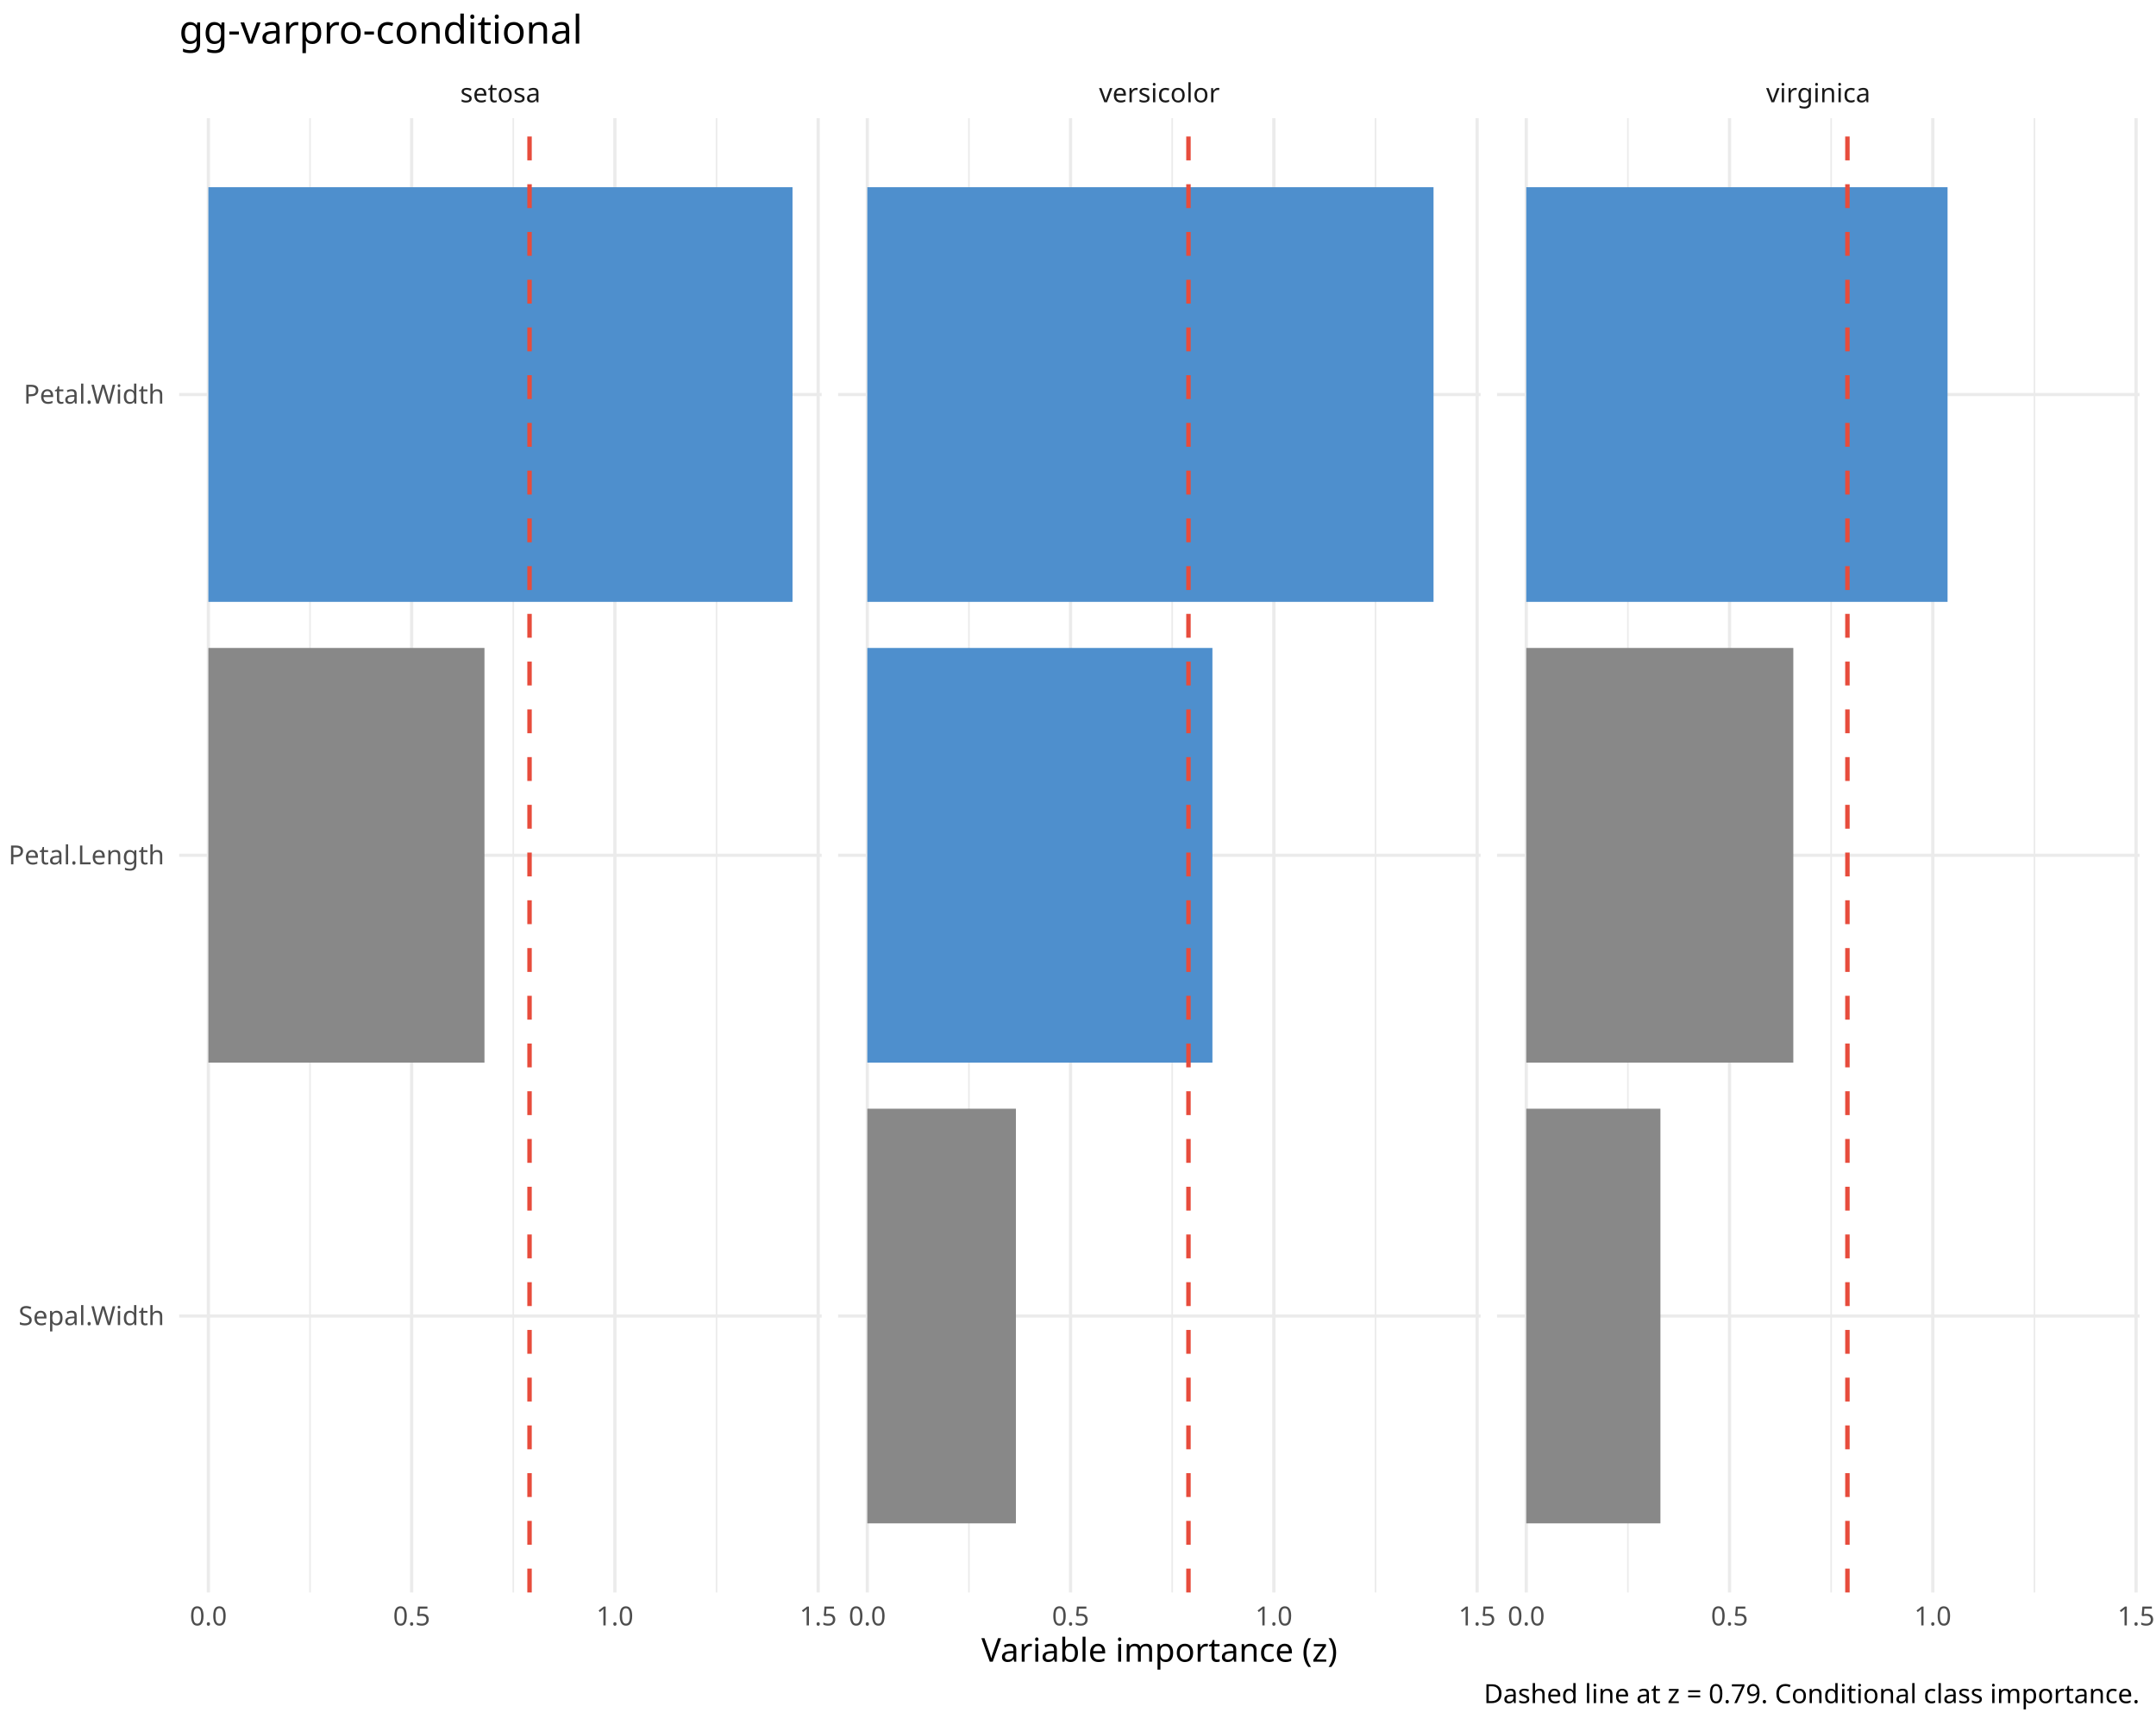
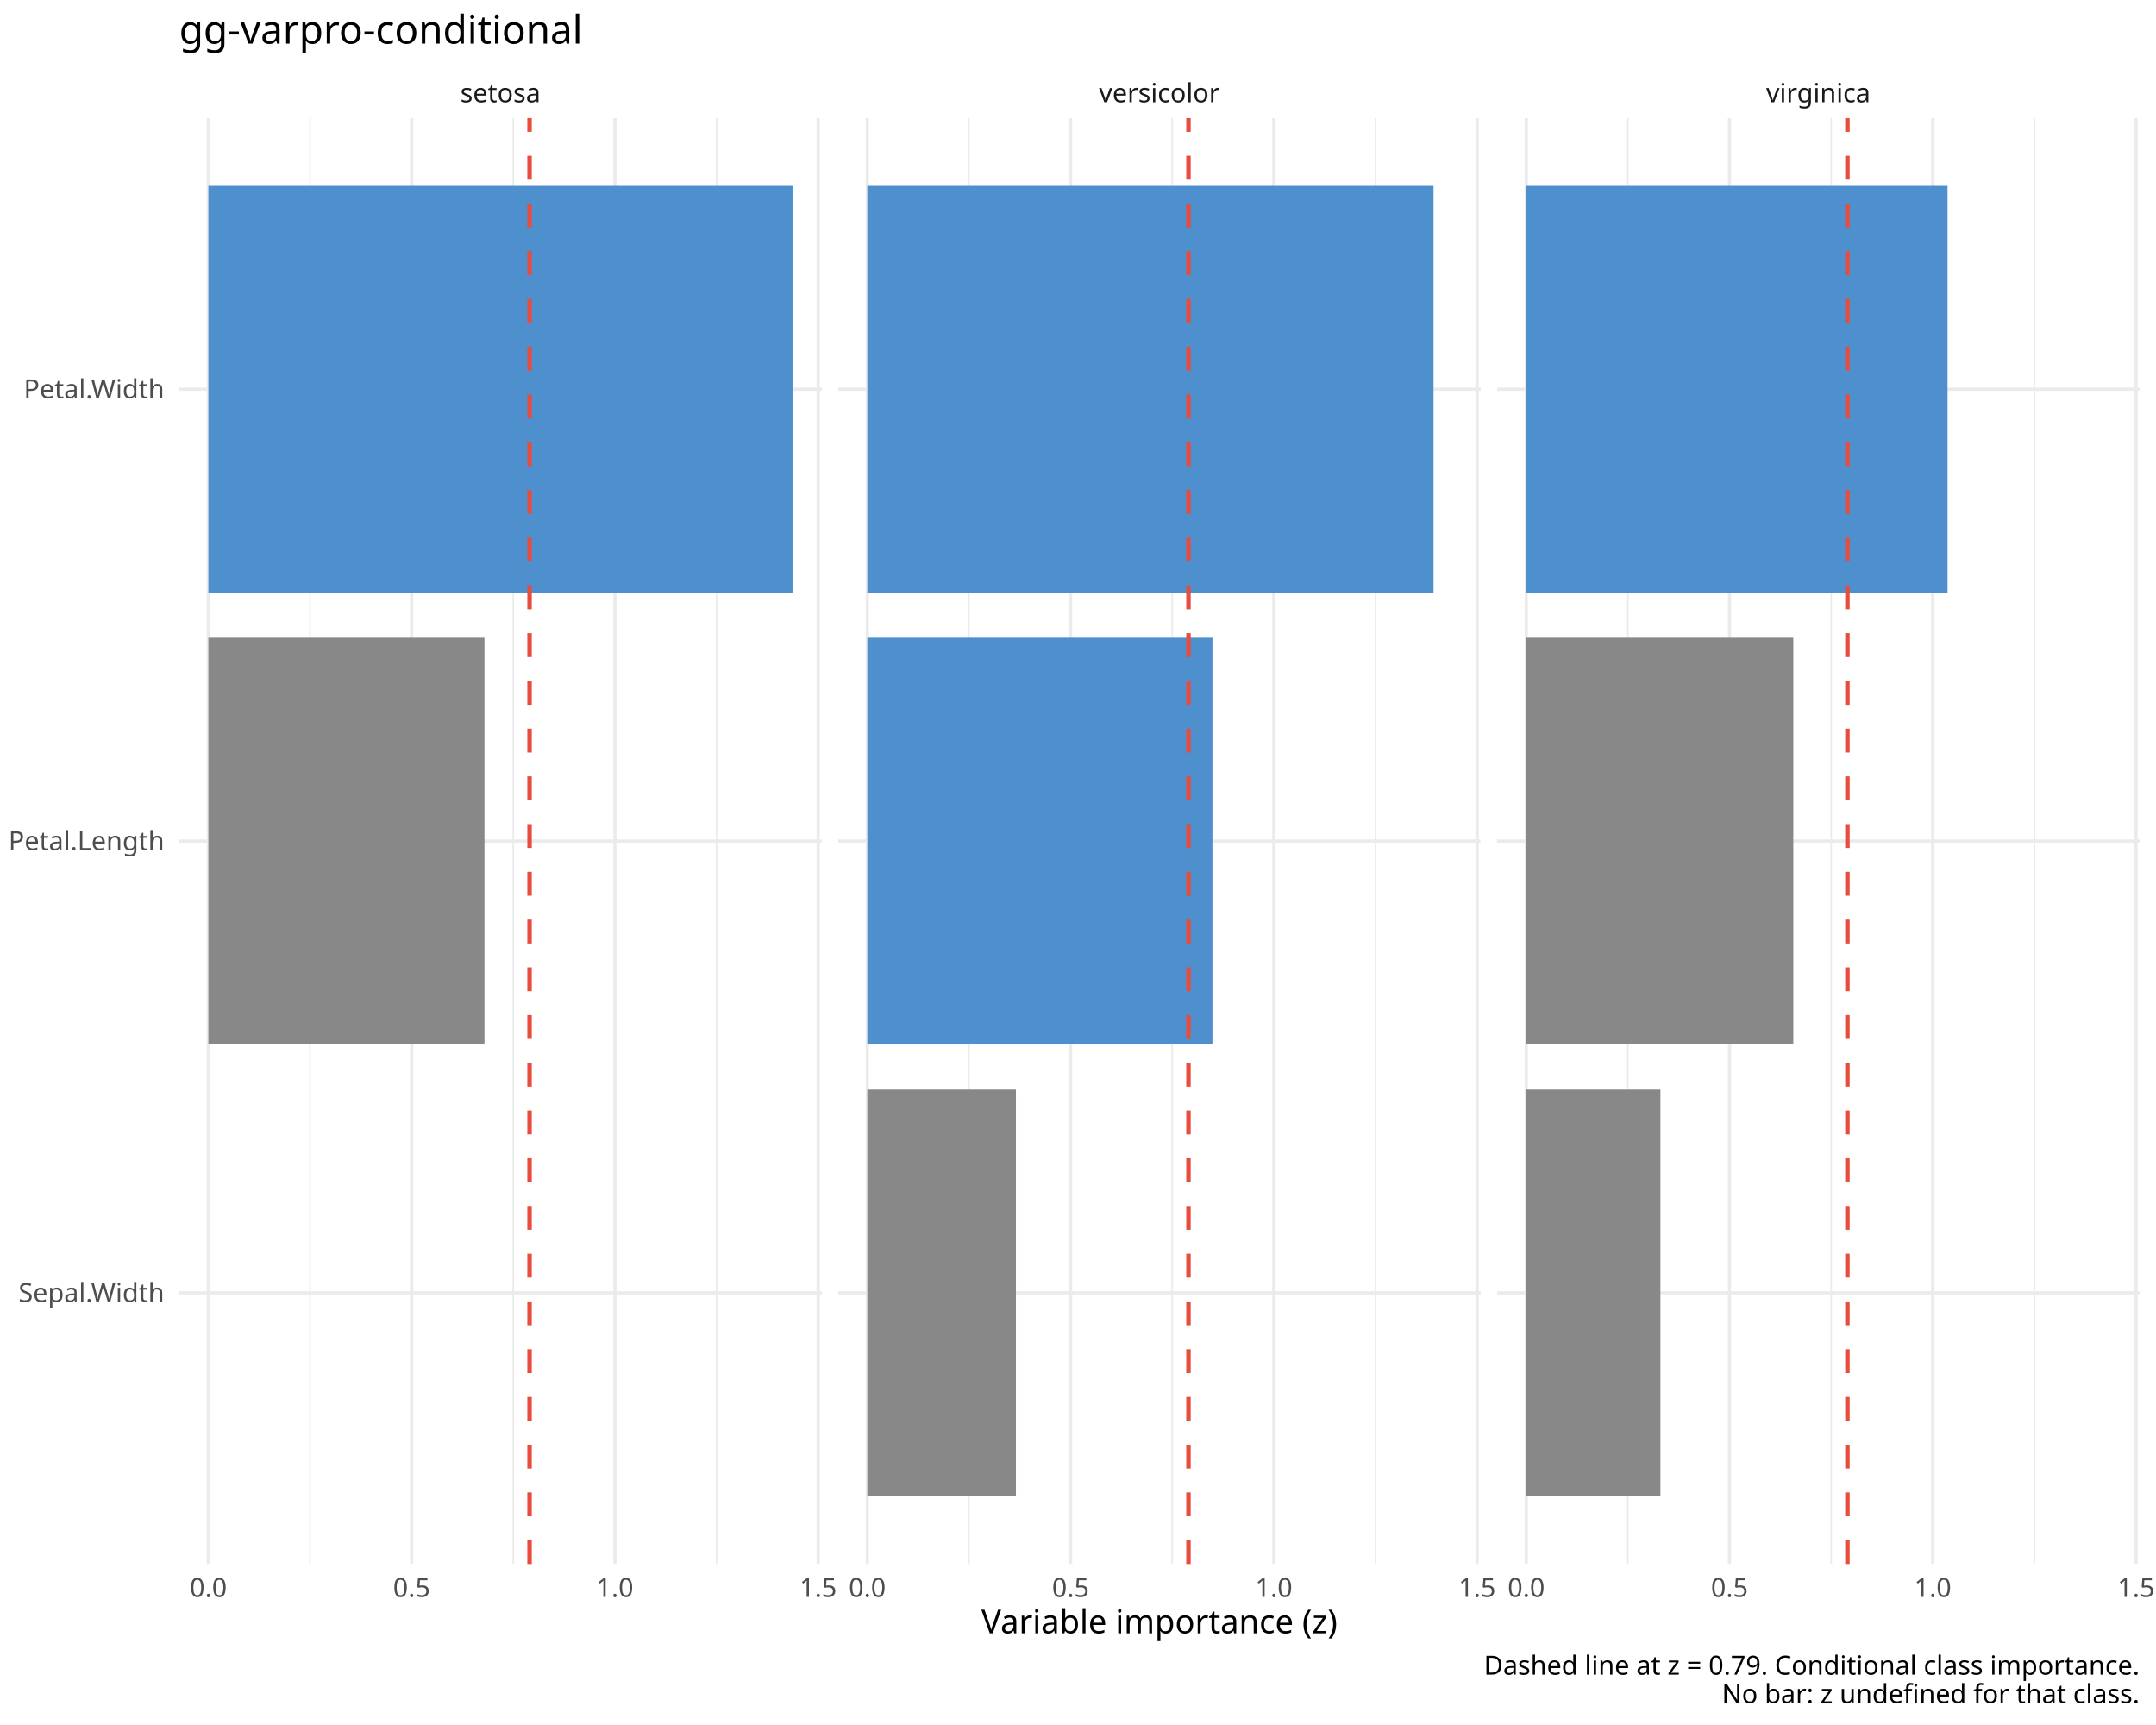
<svg xmlns="http://www.w3.org/2000/svg" class="svglite" data-engine-version="2.0" width="720.00pt" height="576.00pt" viewBox="0 0 720.00 576.00">
  <defs>
    <style type="text/css">
    .svglite line, .svglite polyline, .svglite polygon, .svglite path, .svglite rect, .svglite circle {
      fill: none;
      stroke: #000000;
      stroke-linecap: round;
      stroke-linejoin: round;
      stroke-miterlimit: 10.00;
    }
  </style>
  </defs>
  <rect width="100%" height="100%" style="stroke: none; fill: #FFFFFF;" />
  <defs>
    <clipPath id="cpMC4wMHw3MjAuMDB8MC4wMHw1NzYuMDA=">
      <rect x="0.00" y="0.00" width="720.00" height="576.00" />
    </clipPath>
  </defs>
  <g clip-path="url(#cpMC4wMHw3MjAuMDB8MC4wMHw1NzYuMDA=)">
    <rect x="0" y="0.00" width="720.00" height="576.00" style="stroke-width: 1.07; stroke: none; fill: #FFFFFF;" />
  </g>
  <defs>
-     <clipPath id="cpNTkuODN8Mjc0LjQxfDM5LjQzfDUzMS43NQ==">
-       <rect x="59.83" y="39.43" width="214.58" height="492.32" />
+     <clipPath id="cpNTkuODN8Mjc0LjQxfDM5LjQzfDUyMi4yNQ==">
+       <rect x="59.83" y="39.43" width="214.58" height="482.81" />
    </clipPath>
  </defs>
-   <g clip-path="url(#cpNTkuODN8Mjc0LjQxfDM5LjQzfDUzMS43NQ==)">
-     <polyline points="103.53,531.75 103.53,39.43 " style="stroke-width: 0.53; stroke: #EBEBEB; stroke-linecap: butt;" />
-     <polyline points="171.41,531.75 171.41,39.43 " style="stroke-width: 0.53; stroke: #EBEBEB; stroke-linecap: butt;" />
-     <polyline points="239.29,531.75 239.29,39.43 " style="stroke-width: 0.53; stroke: #EBEBEB; stroke-linecap: butt;" />
-     <polyline points="59.83,439.44 274.41,439.44 " style="stroke-width: 1.07; stroke: #EBEBEB; stroke-linecap: butt;" />
-     <polyline points="59.83,285.59 274.41,285.59 " style="stroke-width: 1.07; stroke: #EBEBEB; stroke-linecap: butt;" />
-     <polyline points="59.83,131.74 274.41,131.74 " style="stroke-width: 1.07; stroke: #EBEBEB; stroke-linecap: butt;" />
-     <polyline points="69.59,531.75 69.59,39.43 " style="stroke-width: 1.07; stroke: #EBEBEB; stroke-linecap: butt;" />
-     <polyline points="137.47,531.75 137.47,39.43 " style="stroke-width: 1.07; stroke: #EBEBEB; stroke-linecap: butt;" />
-     <polyline points="205.35,531.75 205.35,39.43 " style="stroke-width: 1.07; stroke: #EBEBEB; stroke-linecap: butt;" />
-     <polyline points="273.23,531.75 273.23,39.43 " style="stroke-width: 1.07; stroke: #EBEBEB; stroke-linecap: butt;" />
-     <rect x="69.59" y="62.51" width="195.07" height="138.46" style="stroke-width: 1.07; stroke: none; stroke-linecap: butt; stroke-linejoin: miter; fill: #4E8FCD;" />
-     <rect x="69.59" y="216.36" width="92.20" height="138.46" style="stroke-width: 1.07; stroke: none; stroke-linecap: butt; stroke-linejoin: miter; fill: #888888;" />
-     <rect x="69.59" y="370.21" width="0.00" height="138.46" style="stroke-width: 1.07; stroke: none; stroke-linecap: butt; stroke-linejoin: miter; fill: #888888;" />
-     <line x1="176.84" y1="531.75" x2="176.84" y2="39.43" style="stroke-width: 1.49; stroke: #E74C3C; stroke-dasharray: 7.97,7.97; stroke-linecap: butt;" />
+   <g clip-path="url(#cpNTkuODN8Mjc0LjQxfDM5LjQzfDUyMi4yNQ==)">
+     <polyline points="103.53,522.25 103.53,39.43 " style="stroke-width: 0.53; stroke: #EBEBEB; stroke-linecap: butt;" />
+     <polyline points="171.41,522.25 171.41,39.43 " style="stroke-width: 0.53; stroke: #EBEBEB; stroke-linecap: butt;" />
+     <polyline points="239.29,522.25 239.29,39.43 " style="stroke-width: 0.53; stroke: #EBEBEB; stroke-linecap: butt;" />
+     <polyline points="59.83,431.72 274.41,431.72 " style="stroke-width: 1.07; stroke: #EBEBEB; stroke-linecap: butt;" />
+     <polyline points="59.83,280.84 274.41,280.84 " style="stroke-width: 1.07; stroke: #EBEBEB; stroke-linecap: butt;" />
+     <polyline points="59.83,129.96 274.41,129.96 " style="stroke-width: 1.07; stroke: #EBEBEB; stroke-linecap: butt;" />
+     <polyline points="69.59,522.25 69.59,39.43 " style="stroke-width: 1.07; stroke: #EBEBEB; stroke-linecap: butt;" />
+     <polyline points="137.47,522.25 137.47,39.43 " style="stroke-width: 1.07; stroke: #EBEBEB; stroke-linecap: butt;" />
+     <polyline points="205.35,522.25 205.35,39.43 " style="stroke-width: 1.07; stroke: #EBEBEB; stroke-linecap: butt;" />
+     <polyline points="273.23,522.25 273.23,39.43 " style="stroke-width: 1.07; stroke: #EBEBEB; stroke-linecap: butt;" />
+     <rect x="69.59" y="62.07" width="195.07" height="135.79" style="stroke-width: 1.07; stroke: none; stroke-linecap: butt; stroke-linejoin: miter; fill: #4E8FCD;" />
+     <rect x="69.59" y="212.94" width="92.20" height="135.79" style="stroke-width: 1.07; stroke: none; stroke-linecap: butt; stroke-linejoin: miter; fill: #888888;" />
+     <line x1="176.84" y1="522.25" x2="176.84" y2="39.43" style="stroke-width: 1.49; stroke: #E74C3C; stroke-dasharray: 7.97,7.97; stroke-linecap: butt;" />
  </g>
  <g clip-path="url(#cpMC4wMHw3MjAuMDB8MC4wMHw1NzYuMDA=)">
</g>
  <defs>
-     <clipPath id="cpMjc5Ljg5fDQ5NC40NnwzOS40M3w1MzEuNzU=">
-       <rect x="279.89" y="39.43" width="214.58" height="492.32" />
+     <clipPath id="cpMjc5Ljg5fDQ5NC40NnwzOS40M3w1MjIuMjU=">
+       <rect x="279.89" y="39.43" width="214.58" height="482.81" />
    </clipPath>
  </defs>
-   <g clip-path="url(#cpMjc5Ljg5fDQ5NC40NnwzOS40M3w1MzEuNzU=)">
-     <polyline points="323.58,531.75 323.58,39.43 " style="stroke-width: 0.53; stroke: #EBEBEB; stroke-linecap: butt;" />
-     <polyline points="391.46,531.75 391.46,39.43 " style="stroke-width: 0.53; stroke: #EBEBEB; stroke-linecap: butt;" />
-     <polyline points="459.35,531.75 459.35,39.43 " style="stroke-width: 0.53; stroke: #EBEBEB; stroke-linecap: butt;" />
-     <polyline points="279.89,439.44 494.46,439.44 " style="stroke-width: 1.07; stroke: #EBEBEB; stroke-linecap: butt;" />
-     <polyline points="279.89,285.59 494.46,285.59 " style="stroke-width: 1.07; stroke: #EBEBEB; stroke-linecap: butt;" />
-     <polyline points="279.89,131.74 494.46,131.74 " style="stroke-width: 1.07; stroke: #EBEBEB; stroke-linecap: butt;" />
-     <polyline points="289.64,531.75 289.64,39.43 " style="stroke-width: 1.07; stroke: #EBEBEB; stroke-linecap: butt;" />
-     <polyline points="357.52,531.75 357.52,39.43 " style="stroke-width: 1.07; stroke: #EBEBEB; stroke-linecap: butt;" />
-     <polyline points="425.41,531.75 425.41,39.43 " style="stroke-width: 1.07; stroke: #EBEBEB; stroke-linecap: butt;" />
-     <polyline points="493.29,531.75 493.29,39.43 " style="stroke-width: 1.07; stroke: #EBEBEB; stroke-linecap: butt;" />
-     <rect x="289.64" y="62.51" width="189.09" height="138.46" style="stroke-width: 1.07; stroke: none; stroke-linecap: butt; stroke-linejoin: miter; fill: #4E8FCD;" />
-     <rect x="289.64" y="216.36" width="115.25" height="138.46" style="stroke-width: 1.07; stroke: none; stroke-linecap: butt; stroke-linejoin: miter; fill: #4E8FCD;" />
-     <rect x="289.64" y="370.21" width="49.63" height="138.46" style="stroke-width: 1.07; stroke: none; stroke-linecap: butt; stroke-linejoin: miter; fill: #888888;" />
-     <line x1="396.89" y1="531.75" x2="396.89" y2="39.43" style="stroke-width: 1.49; stroke: #E74C3C; stroke-dasharray: 7.97,7.97; stroke-linecap: butt;" />
+   <g clip-path="url(#cpMjc5Ljg5fDQ5NC40NnwzOS40M3w1MjIuMjU=)">
+     <polyline points="323.58,522.25 323.58,39.43 " style="stroke-width: 0.53; stroke: #EBEBEB; stroke-linecap: butt;" />
+     <polyline points="391.46,522.25 391.46,39.43 " style="stroke-width: 0.53; stroke: #EBEBEB; stroke-linecap: butt;" />
+     <polyline points="459.35,522.25 459.35,39.43 " style="stroke-width: 0.53; stroke: #EBEBEB; stroke-linecap: butt;" />
+     <polyline points="279.89,431.72 494.46,431.72 " style="stroke-width: 1.07; stroke: #EBEBEB; stroke-linecap: butt;" />
+     <polyline points="279.89,280.84 494.46,280.84 " style="stroke-width: 1.07; stroke: #EBEBEB; stroke-linecap: butt;" />
+     <polyline points="279.89,129.96 494.46,129.96 " style="stroke-width: 1.07; stroke: #EBEBEB; stroke-linecap: butt;" />
+     <polyline points="289.64,522.25 289.64,39.43 " style="stroke-width: 1.07; stroke: #EBEBEB; stroke-linecap: butt;" />
+     <polyline points="357.52,522.25 357.52,39.43 " style="stroke-width: 1.07; stroke: #EBEBEB; stroke-linecap: butt;" />
+     <polyline points="425.41,522.25 425.41,39.43 " style="stroke-width: 1.07; stroke: #EBEBEB; stroke-linecap: butt;" />
+     <polyline points="493.29,522.25 493.29,39.43 " style="stroke-width: 1.07; stroke: #EBEBEB; stroke-linecap: butt;" />
+     <rect x="289.64" y="62.07" width="189.09" height="135.79" style="stroke-width: 1.07; stroke: none; stroke-linecap: butt; stroke-linejoin: miter; fill: #4E8FCD;" />
+     <rect x="289.64" y="212.94" width="115.25" height="135.79" style="stroke-width: 1.07; stroke: none; stroke-linecap: butt; stroke-linejoin: miter; fill: #4E8FCD;" />
+     <rect x="289.64" y="363.82" width="49.63" height="135.79" style="stroke-width: 1.07; stroke: none; stroke-linecap: butt; stroke-linejoin: miter; fill: #888888;" />
+     <line x1="396.89" y1="522.25" x2="396.89" y2="39.43" style="stroke-width: 1.49; stroke: #E74C3C; stroke-dasharray: 7.97,7.97; stroke-linecap: butt;" />
  </g>
  <g clip-path="url(#cpMC4wMHw3MjAuMDB8MC4wMHw1NzYuMDA=)">
</g>
  <defs>
-     <clipPath id="cpNDk5Ljk0fDcxNC41MnwzOS40M3w1MzEuNzU=">
-       <rect x="499.94" y="39.43" width="214.58" height="492.32" />
+     <clipPath id="cpNDk5Ljk0fDcxNC41MnwzOS40M3w1MjIuMjU=">
+       <rect x="499.94" y="39.43" width="214.58" height="482.81" />
    </clipPath>
  </defs>
-   <g clip-path="url(#cpNDk5Ljk0fDcxNC41MnwzOS40M3w1MzEuNzU=)">
-     <polyline points="543.64,531.75 543.64,39.43 " style="stroke-width: 0.53; stroke: #EBEBEB; stroke-linecap: butt;" />
-     <polyline points="611.52,531.75 611.52,39.43 " style="stroke-width: 0.53; stroke: #EBEBEB; stroke-linecap: butt;" />
-     <polyline points="679.40,531.75 679.40,39.43 " style="stroke-width: 0.53; stroke: #EBEBEB; stroke-linecap: butt;" />
-     <polyline points="499.94,439.44 714.52,439.44 " style="stroke-width: 1.07; stroke: #EBEBEB; stroke-linecap: butt;" />
-     <polyline points="499.94,285.59 714.52,285.59 " style="stroke-width: 1.07; stroke: #EBEBEB; stroke-linecap: butt;" />
-     <polyline points="499.94,131.74 714.52,131.74 " style="stroke-width: 1.07; stroke: #EBEBEB; stroke-linecap: butt;" />
-     <polyline points="509.70,531.75 509.70,39.43 " style="stroke-width: 1.07; stroke: #EBEBEB; stroke-linecap: butt;" />
-     <polyline points="577.58,531.75 577.58,39.43 " style="stroke-width: 1.07; stroke: #EBEBEB; stroke-linecap: butt;" />
-     <polyline points="645.46,531.75 645.46,39.43 " style="stroke-width: 1.07; stroke: #EBEBEB; stroke-linecap: butt;" />
-     <polyline points="713.34,531.75 713.34,39.43 " style="stroke-width: 1.07; stroke: #EBEBEB; stroke-linecap: butt;" />
-     <rect x="509.70" y="62.51" width="140.69" height="138.46" style="stroke-width: 1.07; stroke: none; stroke-linecap: butt; stroke-linejoin: miter; fill: #4E8FCD;" />
-     <rect x="509.70" y="216.36" width="89.18" height="138.46" style="stroke-width: 1.07; stroke: none; stroke-linecap: butt; stroke-linejoin: miter; fill: #888888;" />
-     <rect x="509.70" y="370.21" width="44.80" height="138.46" style="stroke-width: 1.07; stroke: none; stroke-linecap: butt; stroke-linejoin: miter; fill: #888888;" />
-     <line x1="616.95" y1="531.75" x2="616.95" y2="39.43" style="stroke-width: 1.49; stroke: #E74C3C; stroke-dasharray: 7.97,7.97; stroke-linecap: butt;" />
+   <g clip-path="url(#cpNDk5Ljk0fDcxNC41MnwzOS40M3w1MjIuMjU=)">
+     <polyline points="543.64,522.25 543.64,39.43 " style="stroke-width: 0.53; stroke: #EBEBEB; stroke-linecap: butt;" />
+     <polyline points="611.52,522.25 611.52,39.43 " style="stroke-width: 0.53; stroke: #EBEBEB; stroke-linecap: butt;" />
+     <polyline points="679.40,522.25 679.40,39.43 " style="stroke-width: 0.53; stroke: #EBEBEB; stroke-linecap: butt;" />
+     <polyline points="499.94,431.72 714.52,431.72 " style="stroke-width: 1.07; stroke: #EBEBEB; stroke-linecap: butt;" />
+     <polyline points="499.94,280.84 714.52,280.84 " style="stroke-width: 1.07; stroke: #EBEBEB; stroke-linecap: butt;" />
+     <polyline points="499.94,129.96 714.52,129.96 " style="stroke-width: 1.07; stroke: #EBEBEB; stroke-linecap: butt;" />
+     <polyline points="509.70,522.25 509.70,39.43 " style="stroke-width: 1.07; stroke: #EBEBEB; stroke-linecap: butt;" />
+     <polyline points="577.58,522.25 577.58,39.43 " style="stroke-width: 1.07; stroke: #EBEBEB; stroke-linecap: butt;" />
+     <polyline points="645.46,522.25 645.46,39.43 " style="stroke-width: 1.07; stroke: #EBEBEB; stroke-linecap: butt;" />
+     <polyline points="713.34,522.25 713.34,39.43 " style="stroke-width: 1.07; stroke: #EBEBEB; stroke-linecap: butt;" />
+     <rect x="509.70" y="62.07" width="140.69" height="135.79" style="stroke-width: 1.07; stroke: none; stroke-linecap: butt; stroke-linejoin: miter; fill: #4E8FCD;" />
+     <rect x="509.70" y="212.94" width="89.18" height="135.79" style="stroke-width: 1.07; stroke: none; stroke-linecap: butt; stroke-linejoin: miter; fill: #888888;" />
+     <rect x="509.70" y="363.82" width="44.80" height="135.79" style="stroke-width: 1.07; stroke: none; stroke-linecap: butt; stroke-linejoin: miter; fill: #888888;" />
+     <line x1="616.95" y1="522.25" x2="616.95" y2="39.43" style="stroke-width: 1.49; stroke: #E74C3C; stroke-dasharray: 7.97,7.97; stroke-linecap: butt;" />
  </g>
  <g clip-path="url(#cpMC4wMHw3MjAuMDB8MC4wMHw1NzYuMDA=)">
</g>
  <defs>
    <clipPath id="cpNTkuODN8Mjc0LjQxfDIyLjc4fDM5LjQz">
      <rect x="59.83" y="22.78" width="214.58" height="16.65" />
    </clipPath>
  </defs>
  <g clip-path="url(#cpNTkuODN8Mjc0LjQxfDIyLjc4fDM5LjQz)">
    <text x="167.12" y="34.14" text-anchor="middle" style="font-size: 8.80px; fill: #1A1A1A; font-family: sans;" textLength="25.94px" lengthAdjust="spacingAndGlyphs">setosa</text>
  </g>
  <g clip-path="url(#cpMC4wMHw3MjAuMDB8MC4wMHw1NzYuMDA=)">
</g>
  <defs>
    <clipPath id="cpMjc5Ljg5fDQ5NC40NnwyMi43OHwzOS40Mw==">
      <rect x="279.89" y="22.78" width="214.58" height="16.65" />
    </clipPath>
  </defs>
  <g clip-path="url(#cpMjc5Ljg5fDQ5NC40NnwyMi43OHwzOS40Mw==)">
    <text x="387.18" y="34.14" text-anchor="middle" style="font-size: 8.80px; fill: #1A1A1A; font-family: sans;" textLength="37.66px" lengthAdjust="spacingAndGlyphs">versicolor</text>
  </g>
  <g clip-path="url(#cpMC4wMHw3MjAuMDB8MC4wMHw1NzYuMDA=)">
</g>
  <defs>
    <clipPath id="cpNDk5Ljk0fDcxNC41MnwyMi43OHwzOS40Mw==">
      <rect x="499.94" y="22.78" width="214.58" height="16.65" />
    </clipPath>
  </defs>
  <g clip-path="url(#cpNDk5Ljk0fDcxNC41MnwyMi43OHwzOS40Mw==)">
    <text x="607.23" y="34.14" text-anchor="middle" style="font-size: 8.80px; fill: #1A1A1A; font-family: sans;" textLength="32.28px" lengthAdjust="spacingAndGlyphs">virginica</text>
  </g>
  <g clip-path="url(#cpMC4wMHw3MjAuMDB8MC4wMHw1NzYuMDA=)">
-     <text x="69.59" y="542.74" text-anchor="middle" style="font-size: 8.80px; fill: #4D4D4D; font-family: sans;" textLength="12.23px" lengthAdjust="spacingAndGlyphs">0.0</text>
-     <text x="137.47" y="542.74" text-anchor="middle" style="font-size: 8.80px; fill: #4D4D4D; font-family: sans;" textLength="12.23px" lengthAdjust="spacingAndGlyphs">0.5</text>
-     <text x="205.35" y="542.74" text-anchor="middle" style="font-size: 8.80px; fill: #4D4D4D; font-family: sans;" textLength="12.23px" lengthAdjust="spacingAndGlyphs">1.0</text>
-     <text x="273.23" y="542.74" text-anchor="middle" style="font-size: 8.80px; fill: #4D4D4D; font-family: sans;" textLength="12.23px" lengthAdjust="spacingAndGlyphs">1.5</text>
-     <text x="289.64" y="542.74" text-anchor="middle" style="font-size: 8.80px; fill: #4D4D4D; font-family: sans;" textLength="12.23px" lengthAdjust="spacingAndGlyphs">0.0</text>
-     <text x="357.52" y="542.74" text-anchor="middle" style="font-size: 8.80px; fill: #4D4D4D; font-family: sans;" textLength="12.23px" lengthAdjust="spacingAndGlyphs">0.5</text>
-     <text x="425.41" y="542.74" text-anchor="middle" style="font-size: 8.80px; fill: #4D4D4D; font-family: sans;" textLength="12.23px" lengthAdjust="spacingAndGlyphs">1.0</text>
-     <text x="493.29" y="542.74" text-anchor="middle" style="font-size: 8.80px; fill: #4D4D4D; font-family: sans;" textLength="12.23px" lengthAdjust="spacingAndGlyphs">1.5</text>
-     <text x="509.70" y="542.74" text-anchor="middle" style="font-size: 8.80px; fill: #4D4D4D; font-family: sans;" textLength="12.23px" lengthAdjust="spacingAndGlyphs">0.0</text>
-     <text x="577.58" y="542.74" text-anchor="middle" style="font-size: 8.80px; fill: #4D4D4D; font-family: sans;" textLength="12.23px" lengthAdjust="spacingAndGlyphs">0.5</text>
-     <text x="645.46" y="542.74" text-anchor="middle" style="font-size: 8.80px; fill: #4D4D4D; font-family: sans;" textLength="12.23px" lengthAdjust="spacingAndGlyphs">1.0</text>
-     <text x="713.34" y="542.74" text-anchor="middle" style="font-size: 8.80px; fill: #4D4D4D; font-family: sans;" textLength="12.23px" lengthAdjust="spacingAndGlyphs">1.5</text>
-     <text x="54.90" y="442.47" text-anchor="end" style="font-size: 8.80px; fill: #4D4D4D; font-family: sans;" textLength="47.45px" lengthAdjust="spacingAndGlyphs">Sepal.Width</text>
-     <text x="54.90" y="288.62" text-anchor="end" style="font-size: 8.80px; fill: #4D4D4D; font-family: sans;" textLength="49.42px" lengthAdjust="spacingAndGlyphs">Petal.Length</text>
-     <text x="54.90" y="134.77" text-anchor="end" style="font-size: 8.80px; fill: #4D4D4D; font-family: sans;" textLength="45.00px" lengthAdjust="spacingAndGlyphs">Petal.Width</text>
-     <text x="387.18" y="554.87" text-anchor="middle" style="font-size: 11.00px; font-family: sans;" textLength="113.72px" lengthAdjust="spacingAndGlyphs">Variable importance (z)</text>
+     <text x="69.59" y="533.23" text-anchor="middle" style="font-size: 8.80px; fill: #4D4D4D; font-family: sans;" textLength="12.23px" lengthAdjust="spacingAndGlyphs">0.0</text>
+     <text x="137.47" y="533.23" text-anchor="middle" style="font-size: 8.80px; fill: #4D4D4D; font-family: sans;" textLength="12.23px" lengthAdjust="spacingAndGlyphs">0.5</text>
+     <text x="205.35" y="533.23" text-anchor="middle" style="font-size: 8.80px; fill: #4D4D4D; font-family: sans;" textLength="12.23px" lengthAdjust="spacingAndGlyphs">1.0</text>
+     <text x="273.23" y="533.23" text-anchor="middle" style="font-size: 8.80px; fill: #4D4D4D; font-family: sans;" textLength="12.23px" lengthAdjust="spacingAndGlyphs">1.5</text>
+     <text x="289.64" y="533.23" text-anchor="middle" style="font-size: 8.80px; fill: #4D4D4D; font-family: sans;" textLength="12.23px" lengthAdjust="spacingAndGlyphs">0.0</text>
+     <text x="357.52" y="533.23" text-anchor="middle" style="font-size: 8.80px; fill: #4D4D4D; font-family: sans;" textLength="12.23px" lengthAdjust="spacingAndGlyphs">0.5</text>
+     <text x="425.41" y="533.23" text-anchor="middle" style="font-size: 8.80px; fill: #4D4D4D; font-family: sans;" textLength="12.23px" lengthAdjust="spacingAndGlyphs">1.0</text>
+     <text x="493.29" y="533.23" text-anchor="middle" style="font-size: 8.80px; fill: #4D4D4D; font-family: sans;" textLength="12.23px" lengthAdjust="spacingAndGlyphs">1.5</text>
+     <text x="509.70" y="533.23" text-anchor="middle" style="font-size: 8.80px; fill: #4D4D4D; font-family: sans;" textLength="12.23px" lengthAdjust="spacingAndGlyphs">0.0</text>
+     <text x="577.58" y="533.23" text-anchor="middle" style="font-size: 8.80px; fill: #4D4D4D; font-family: sans;" textLength="12.23px" lengthAdjust="spacingAndGlyphs">0.5</text>
+     <text x="645.46" y="533.23" text-anchor="middle" style="font-size: 8.80px; fill: #4D4D4D; font-family: sans;" textLength="12.23px" lengthAdjust="spacingAndGlyphs">1.0</text>
+     <text x="713.34" y="533.23" text-anchor="middle" style="font-size: 8.80px; fill: #4D4D4D; font-family: sans;" textLength="12.23px" lengthAdjust="spacingAndGlyphs">1.5</text>
+     <text x="54.90" y="434.75" text-anchor="end" style="font-size: 8.80px; fill: #4D4D4D; font-family: sans;" textLength="47.45px" lengthAdjust="spacingAndGlyphs">Sepal.Width</text>
+     <text x="54.90" y="283.87" text-anchor="end" style="font-size: 8.80px; fill: #4D4D4D; font-family: sans;" textLength="49.42px" lengthAdjust="spacingAndGlyphs">Petal.Length</text>
+     <text x="54.90" y="132.99" text-anchor="end" style="font-size: 8.80px; fill: #4D4D4D; font-family: sans;" textLength="45.00px" lengthAdjust="spacingAndGlyphs">Petal.Width</text>
+     <text x="387.18" y="545.37" text-anchor="middle" style="font-size: 11.00px; font-family: sans;" textLength="113.72px" lengthAdjust="spacingAndGlyphs">Variable importance (z)</text>
    <text x="59.83" y="14.56" style="font-size: 13.20px; font-family: sans;" textLength="124.01px" lengthAdjust="spacingAndGlyphs">gg-varpro-conditional</text>
-     <text x="714.52" y="568.69" text-anchor="end" style="font-size: 8.80px; font-family: sans;" textLength="210.12px" lengthAdjust="spacingAndGlyphs">Dashed line at z = 0.79. Conditional class importance.</text>
+     <text x="714.52" y="559.19" text-anchor="end" style="font-size: 8.80px; font-family: sans;" textLength="210.12px" lengthAdjust="spacingAndGlyphs">Dashed line at z = 0.79. Conditional class importance.</text>
+     <text x="714.52" y="568.69" text-anchor="end" style="font-size: 8.80px; font-family: sans;" textLength="131.60px" lengthAdjust="spacingAndGlyphs">No bar: z undefined for that class.</text>
  </g>
</svg>
